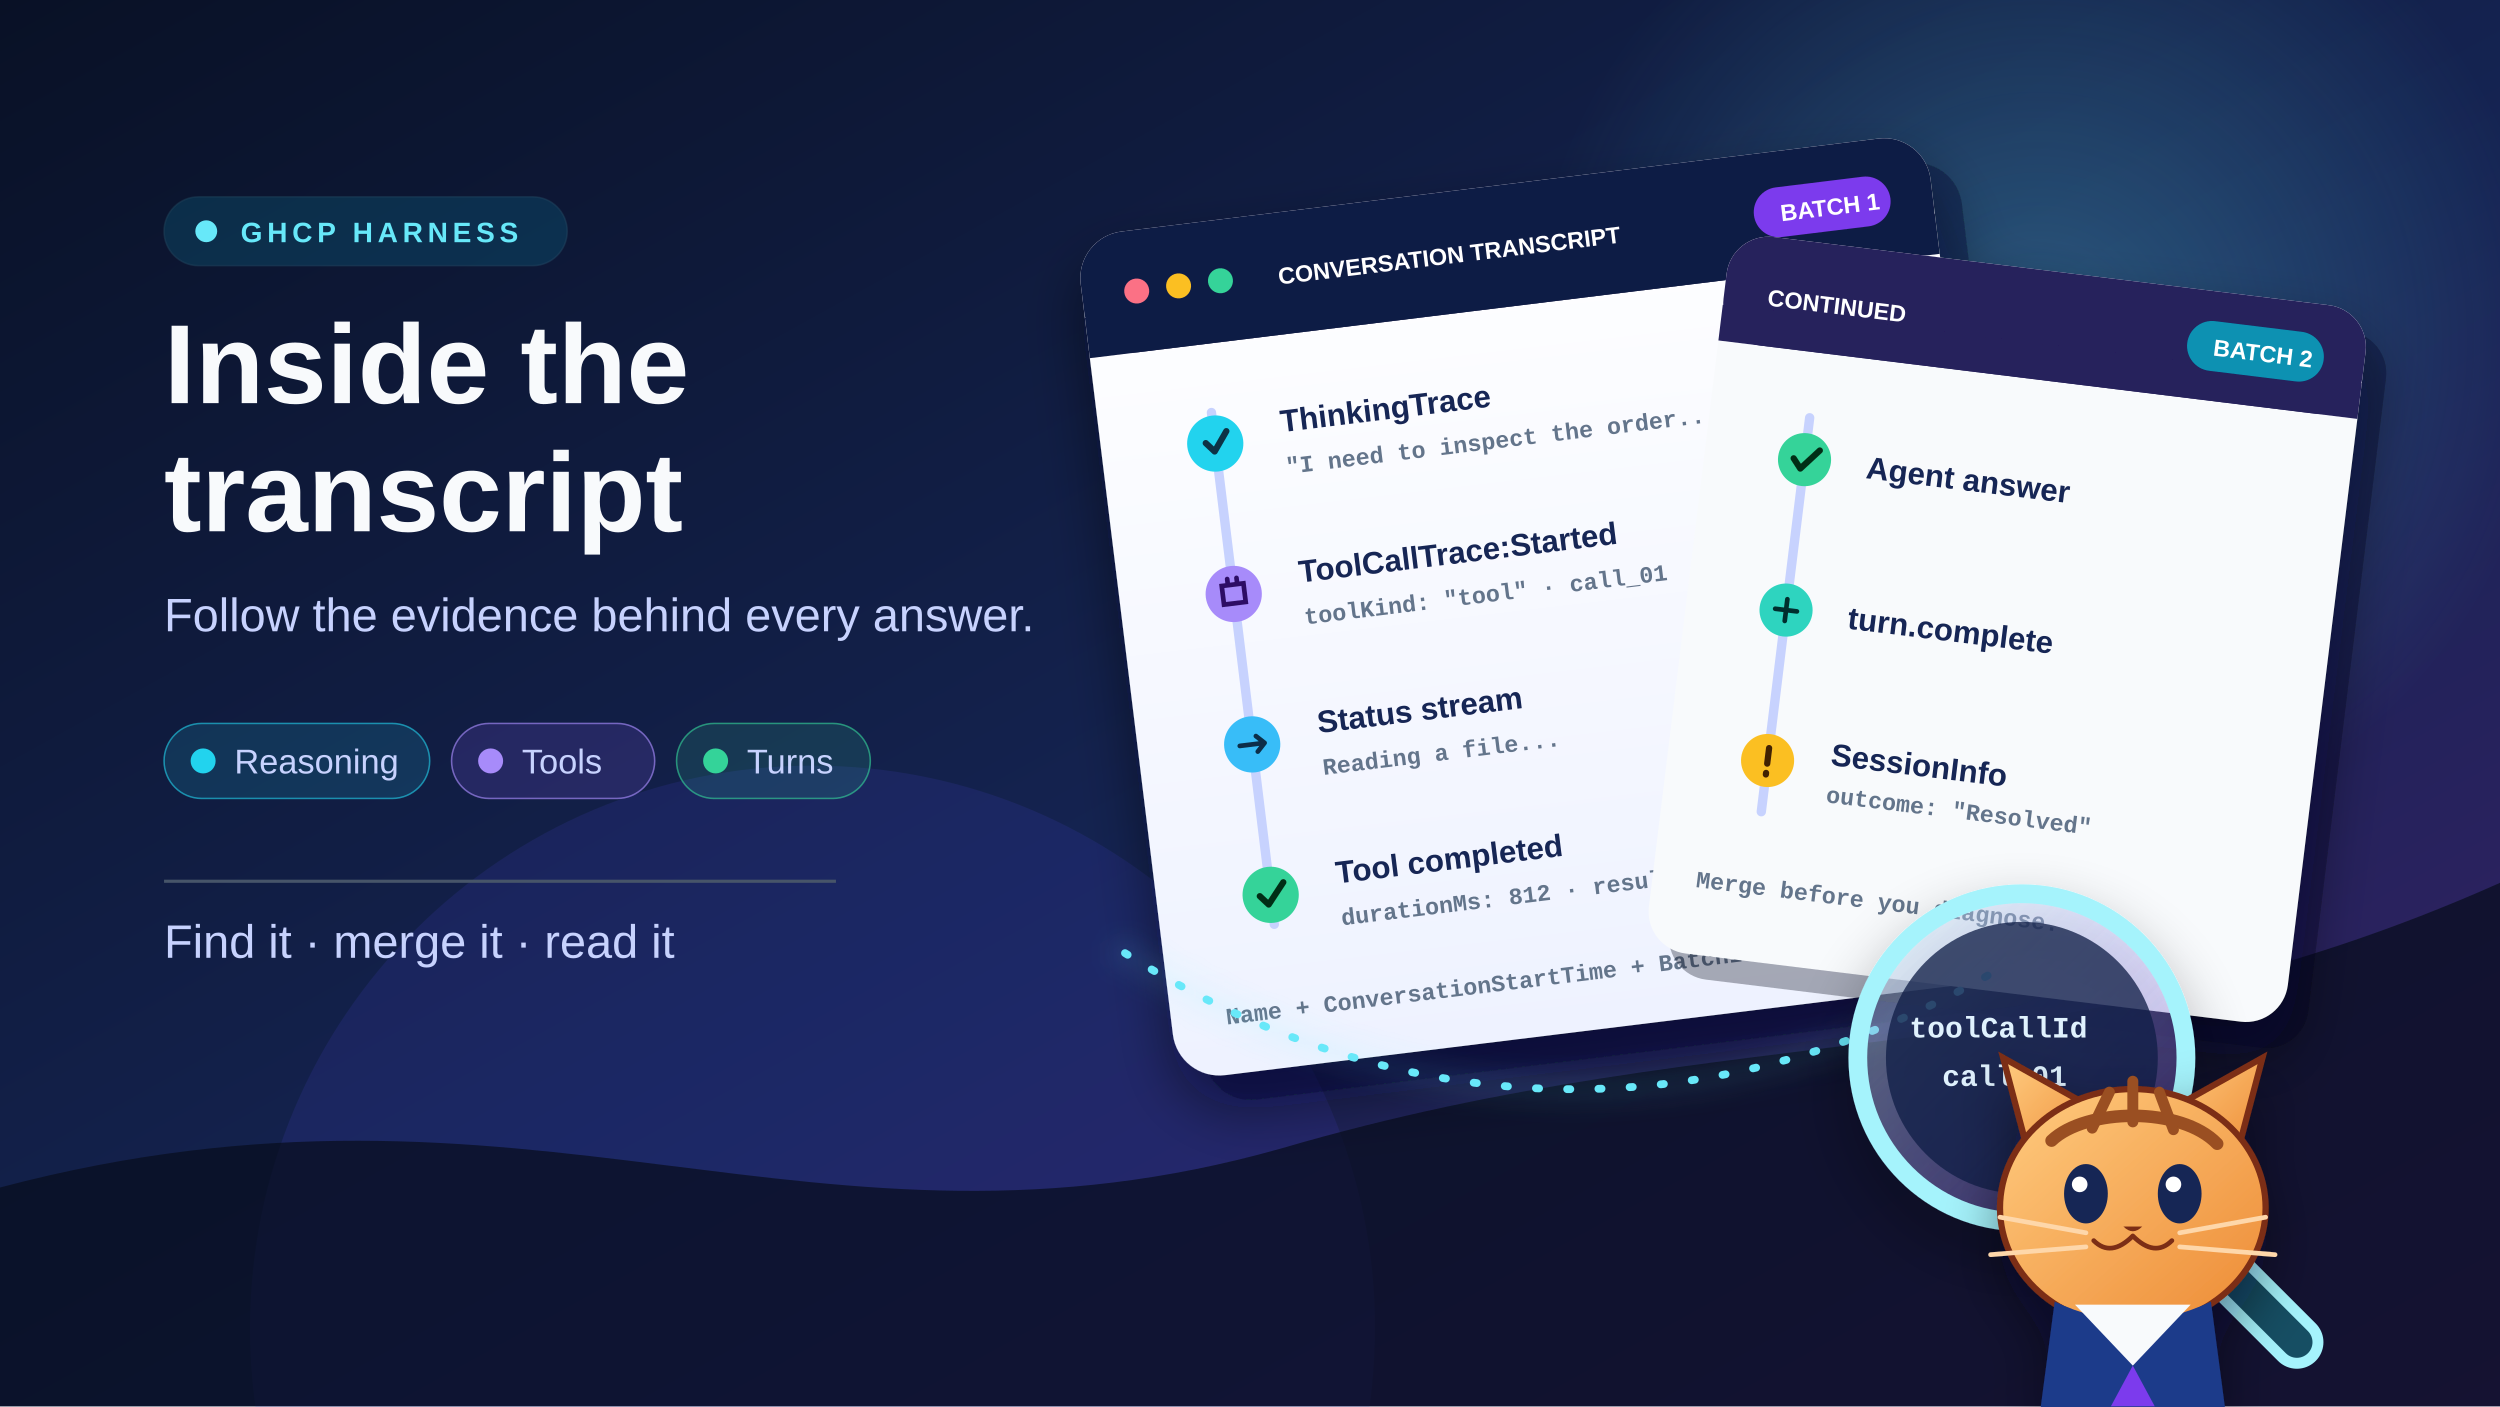
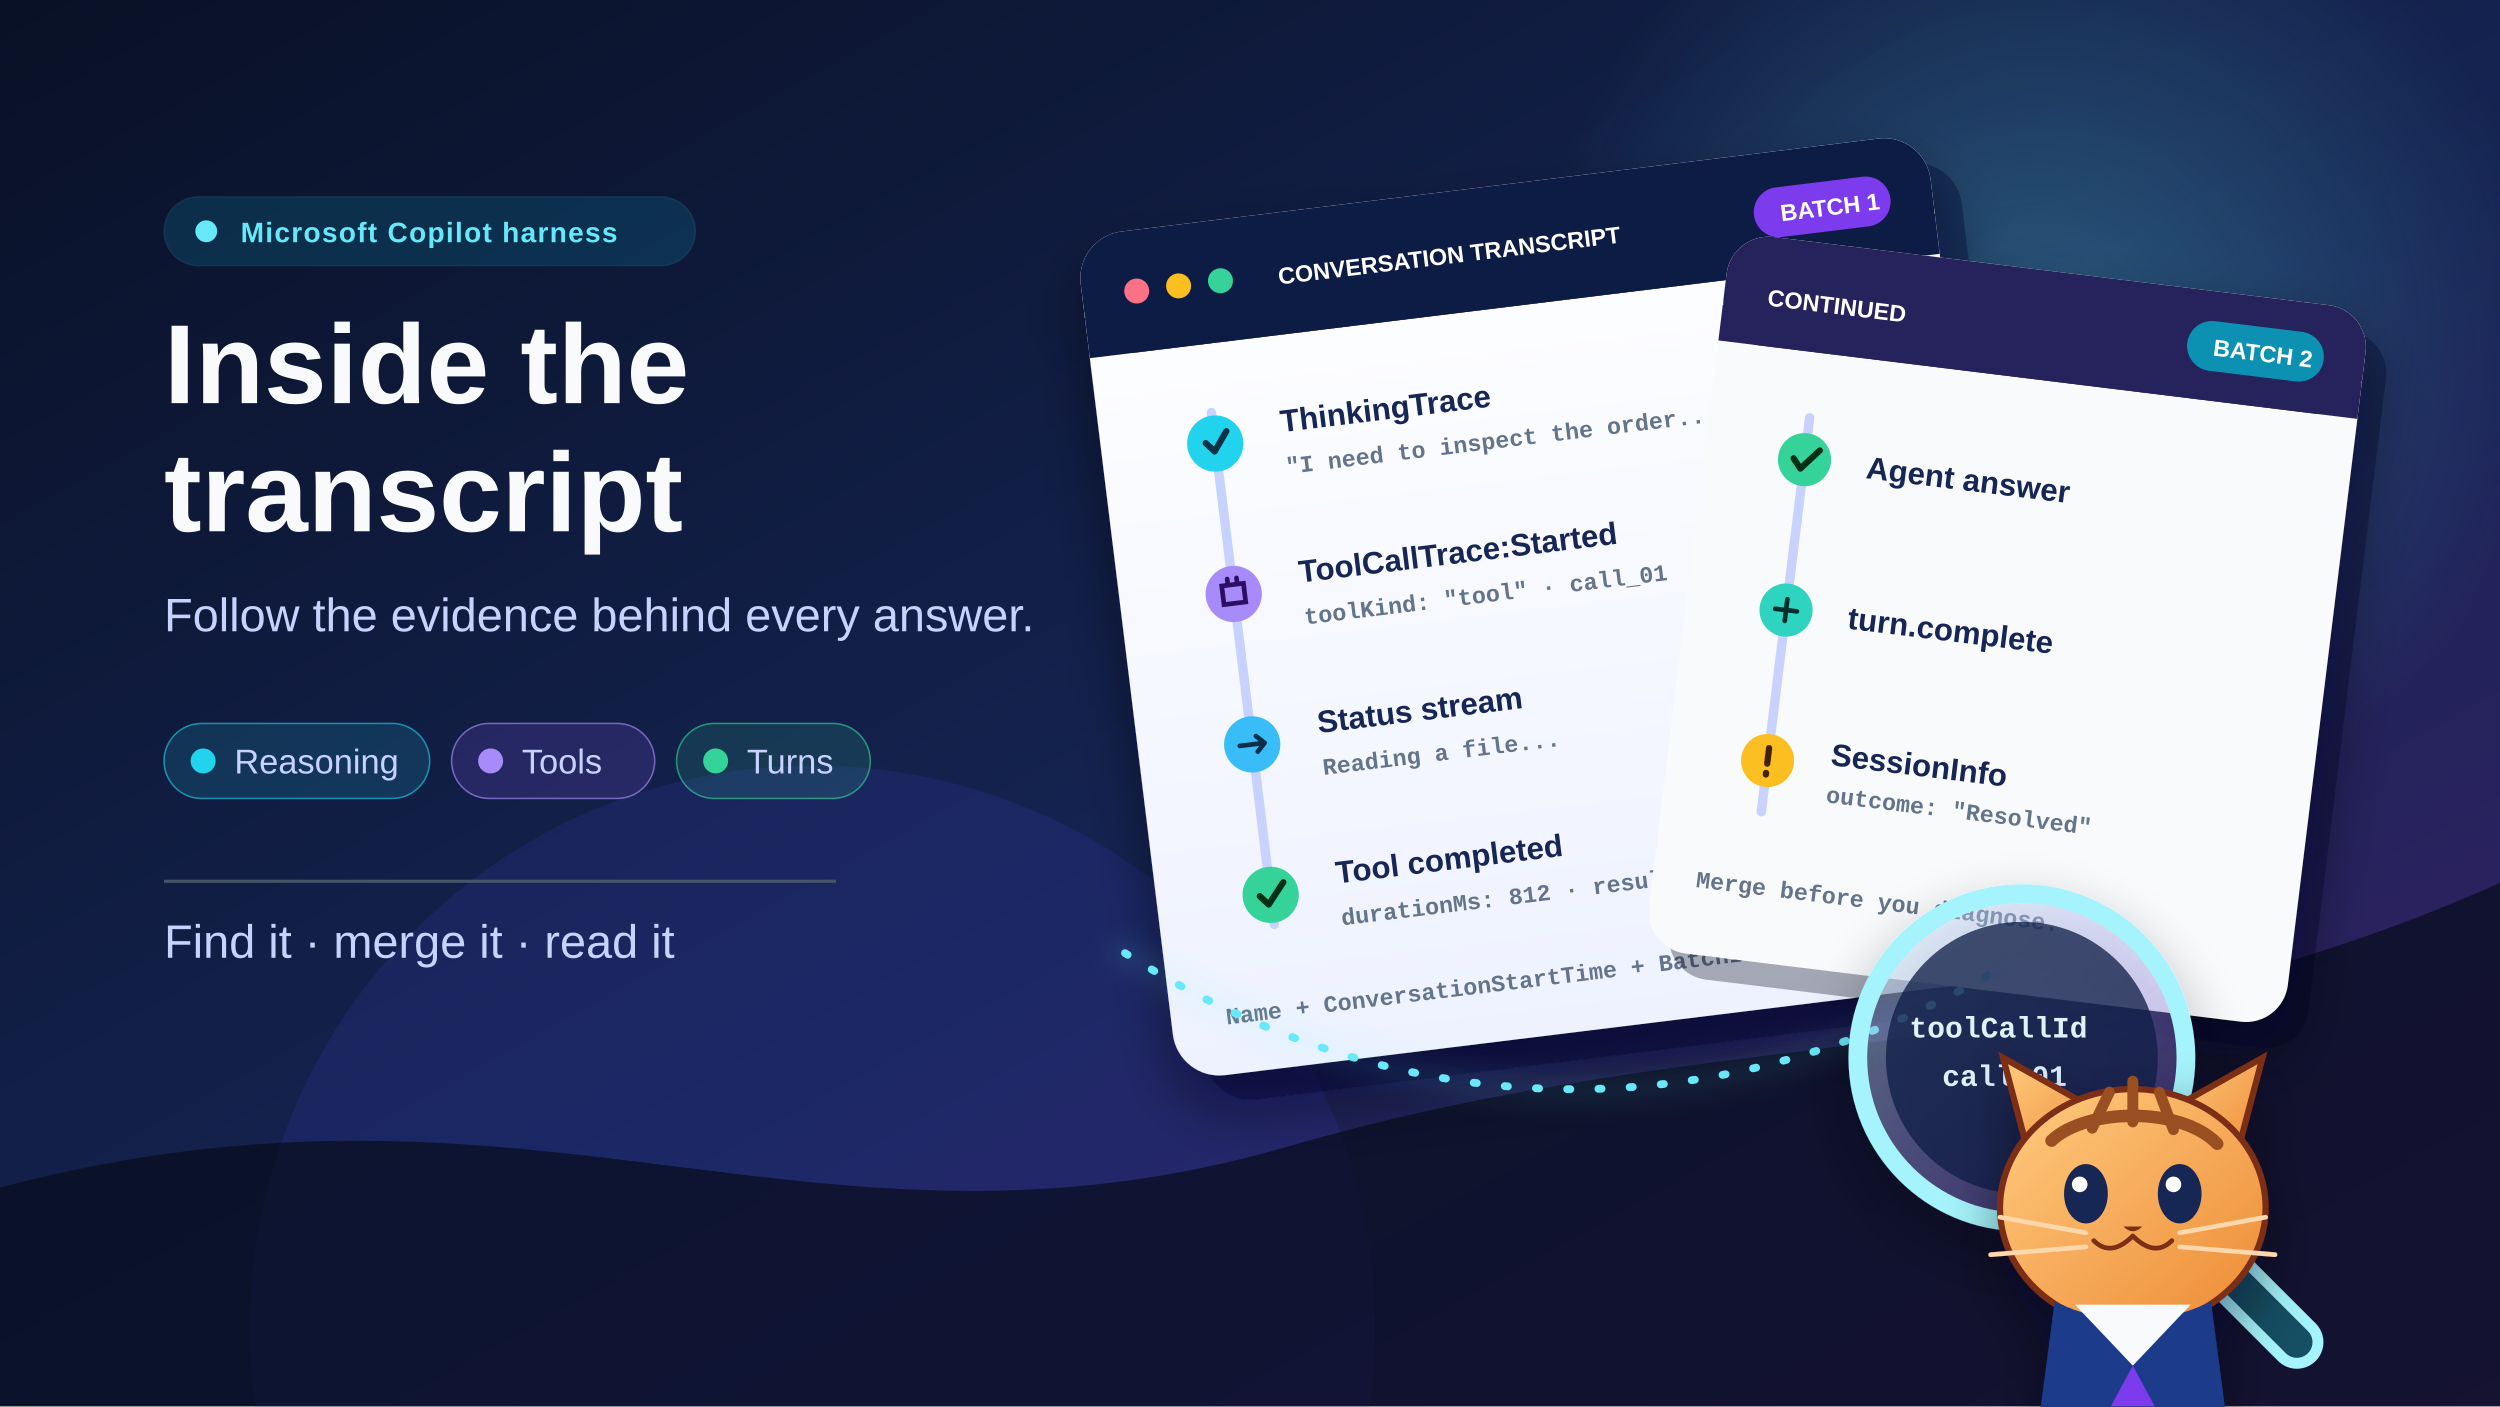
<svg xmlns="http://www.w3.org/2000/svg" width="1600" height="900" viewBox="0 0 1600 900" role="img" aria-labelledby="title desc">
  <defs>
    <linearGradient id="background" x1="0" y1="0" x2="1" y2="1">
      <stop offset="0" stop-color="#091126" />
      <stop offset="0.55" stop-color="#152453" />
      <stop offset="1" stop-color="#392067" />
    </linearGradient>
    <radialGradient id="glow" cx="50%" cy="50%" r="50%">
      <stop offset="0" stop-color="#67e8f9" stop-opacity="0.8" />
      <stop offset="1" stop-color="#67e8f9" stop-opacity="0" />
    </radialGradient>
    <linearGradient id="paper" x1="0" y1="0" x2="0" y2="1">
      <stop offset="0" stop-color="#ffffff" />
      <stop offset="1" stop-color="#eef2ff" />
    </linearGradient>
    <linearGradient id="lens" x1="0" y1="0" x2="1" y2="1">
      <stop offset="0" stop-color="#cffafe" stop-opacity="0.38" />
      <stop offset="1" stop-color="#8b5cf6" stop-opacity="0.24" />
    </linearGradient>
    <linearGradient id="cat" x1="0" y1="0" x2="1" y2="1">
      <stop offset="0" stop-color="#ffcc80" />
      <stop offset="1" stop-color="#ed8a34" />
    </linearGradient>
    <filter id="shadow" x="-30%" y="-30%" width="160%" height="180%">
      <feDropShadow dx="0" dy="18" stdDeviation="18" flood-color="#030712" flood-opacity="0.45" />
    </filter>
    <filter id="softGlow" x="-100%" y="-100%" width="300%" height="300%">
      <feGaussianBlur stdDeviation="9" result="blur" />
      <feMerge>
        <feMergeNode in="blur" />
        <feMergeNode in="SourceGraphic" />
      </feMerge>
    </filter>
    <style>
      .eyebrow { font: 700 24px "Segoe UI", Arial, sans-serif; letter-spacing: 4px; fill: #67e8f9; }
-       .badge { font: 700 18px "Segoe UI", Arial, sans-serif; letter-spacing: 3px; fill: #67e8f9; }
+       .badge { font: 700 18px "Segoe UI", Arial, sans-serif; letter-spacing: 0.8px; fill: #67e8f9; }
      .headline { font: 750 72px "Segoe UI", Arial, sans-serif; fill: #f8fafc; }
      .subhead { font: 400 30px "Segoe UI", Arial, sans-serif; fill: #c7d2fe; }
      .chip { font: 500 22px "Segoe UI", Arial, sans-serif; fill: #c7d2fe; }
      .event { font: 700 20px "Segoe UI", Arial, sans-serif; fill: #172554; }
      .detail { font: 600 15px Consolas, "Courier New", monospace; fill: #64748b; }
      .batch { font: 700 15px "Segoe UI", Arial, sans-serif; fill: #ffffff; }
      .lensText { font: 700 19px Consolas, "Courier New", monospace; fill: #e0f2fe; }
    </style>
  </defs>
  <rect width="1600" height="900" fill="url(#background)" />
  <circle cx="1305" cy="218" r="330" fill="url(#glow)" opacity="0.34" />
  <circle cx="520" cy="850" r="360" fill="#4f46e5" opacity="0.13" />
  <path d="M0 760 C340 670 520 820 820 735 C1110 650 1320 690 1600 565 V900 H0 Z" fill="#070d1d" opacity="0.72" />
  <g transform="translate(105 126)">
-     <rect width="258" height="44" rx="22" fill="#0891b2" opacity="0.2" stroke="#67e8f9" stroke-opacity="0.55" />
+     <rect width="340" height="44" rx="22" fill="#0891b2" opacity="0.2" stroke="#67e8f9" stroke-opacity="0.55" />
    <circle cx="27" cy="22" r="7" fill="#67e8f9" />
-     <text x="49" y="29" class="badge">GHCP HARNESS</text>
+     <text x="49" y="29" class="badge">Microsoft Copilot harness</text>
    <text x="0" y="132" class="headline">Inside the</text>
    <text x="0" y="214" class="headline">transcript</text>
    <text x="0" y="278" class="subhead">Follow the evidence behind every answer.</text>
    <g transform="translate(0 337)">
      <rect width="170" height="48" rx="24" fill="#22d3ee" fill-opacity="0.14" stroke="#22d3ee" stroke-opacity="0.6" />
      <circle cx="25" cy="24" r="8" fill="#22d3ee" />
      <text x="45" y="32" class="chip">Reasoning</text>
      <rect x="184" width="130" height="48" rx="24" fill="#8b5cf6" fill-opacity="0.17" stroke="#a78bfa" stroke-opacity="0.65" />
      <circle cx="209" cy="24" r="8" fill="#a78bfa" />
      <text x="229" y="32" class="chip">Tools</text>
      <rect x="328" width="124" height="48" rx="24" fill="#34d399" fill-opacity="0.14" stroke="#34d399" stroke-opacity="0.62" />
      <circle cx="353" cy="24" r="8" fill="#34d399" />
      <text x="373" y="32" class="chip">Turns</text>
    </g>
    <path d="M0 438 H430" stroke="#475569" stroke-width="2" />
    <text x="0" y="487" class="subhead" font-size="22">Find it  ·  merge it  ·  read it</text>
  </g>
  <g filter="url(#shadow)">
    <g transform="translate(720 115) rotate(-7 285 280)">
      <rect x="18" y="18" width="548" height="544" rx="30" fill="#0b1224" opacity="0.35" />
      <rect width="548" height="544" rx="30" fill="url(#paper)" />
      <rect width="548" height="78" rx="30" fill="#111c45" />
      <path d="M0 52 H548 V78 H0 Z" fill="#111c45" />
      <circle cx="35" cy="39" r="8" fill="#fb7185" />
      <circle cx="62" cy="39" r="8" fill="#fbbf24" />
      <circle cx="89" cy="39" r="8" fill="#34d399" />
      <text x="126" y="46" class="batch">CONVERSATION TRANSCRIPT</text>
      <rect x="433" y="23" width="88" height="32" rx="16" fill="#7c3aed" />
      <text x="450" y="45" class="batch">BATCH 1</text>
      <line x1="73" y1="122" x2="73" y2="452" stroke="#c7d2fe" stroke-width="6" stroke-linecap="round" />
      <g transform="translate(73 142)">
        <circle r="18" fill="#22d3ee" />
        <path d="M-6 -1 L-1 5 L8 -7" fill="none" stroke="#083344" stroke-width="4" stroke-linecap="round" stroke-linejoin="round" />
        <text x="43" y="-2" class="event">ThinkingTrace</text>
        <text x="43" y="25" class="detail">"I need to inspect the order..."</text>
      </g>
      <g transform="translate(73 239)">
        <circle r="18" fill="#a78bfa" />
        <path d="M-7 -6 H7 V6 H-7 Z M-3 -10 V-6 M3 -10 V-6" fill="none" stroke="#2e1065" stroke-width="3" stroke-linecap="round" />
        <text x="43" y="-2" class="event">ToolCallTrace:Started</text>
        <text x="43" y="25" class="detail">toolKind: "tool"  ·  call_01</text>
      </g>
      <g transform="translate(73 336)">
        <circle r="18" fill="#38bdf8" />
        <path d="M-8 0 H8 M3 -5 L8 0 L3 5" fill="none" stroke="#082f49" stroke-width="3" stroke-linecap="round" stroke-linejoin="round" />
        <text x="43" y="-2" class="event">Status stream</text>
        <text x="43" y="25" class="detail">Reading a file...</text>
      </g>
      <g transform="translate(73 433)">
        <circle r="18" fill="#34d399" />
        <path d="M-7 0 L-2 6 L9 -7" fill="none" stroke="#052e16" stroke-width="4" stroke-linecap="round" stroke-linejoin="round" />
        <text x="43" y="-2" class="event">Tool completed</text>
        <text x="43" y="25" class="detail">durationMs: 812  ·  result</text>
      </g>
      <path d="M404 505 H492" stroke="#cbd5e1" stroke-width="3" stroke-linecap="round" />
      <text x="35" y="512" class="detail">Name + ConversationStartTime + BatchId</text>
    </g>
    <g transform="translate(1078 172) rotate(7 208 236)">
      <rect x="15" y="15" width="412" height="462" rx="27" fill="#020617" opacity="0.32" />
      <rect width="412" height="462" rx="27" fill="#f8fafc" />
      <rect width="412" height="70" rx="27" fill="#25205b" />
      <path d="M0 47 H412 V70 H0 Z" fill="#25205b" />
      <text x="28" y="44" class="batch">CONTINUED</text>
      <rect x="298" y="19" width="88" height="32" rx="16" fill="#0891b2" />
      <text x="315" y="41" class="batch">BATCH 2</text>
      <line x1="64" y1="112" x2="64" y2="366" stroke="#c7d2fe" stroke-width="6" stroke-linecap="round" />
      <g transform="translate(64 139)">
        <circle r="17" fill="#34d399" />
        <path d="M-7 0 L-2 6 L9 -7" fill="none" stroke="#052e16" stroke-width="4" stroke-linecap="round" stroke-linejoin="round" />
        <text x="40" y="7" class="event">Agent answer</text>
      </g>
      <g transform="translate(64 236)">
        <circle r="17" fill="#2dd4bf" />
        <path d="M-7 0 H7 M0 -7 V7" fill="none" stroke="#042f2e" stroke-width="3" stroke-linecap="round" />
        <text x="40" y="7" class="event">turn.complete</text>
      </g>
      <g transform="translate(64 333)">
        <circle r="17" fill="#fbbf24" />
        <path d="M0 -8 V2 M0 8 V9" fill="none" stroke="#422006" stroke-width="4" stroke-linecap="round" />
        <text x="40" y="-2" class="event">SessionInfo</text>
        <text x="40" y="22" class="detail">outcome: "Resolved"</text>
      </g>
      <text x="28" y="419" class="detail">Merge before you diagnose.</text>
    </g>
  </g>
  <path d="M720 610 C890 718 1090 730 1278 621" fill="none" stroke="#67e8f9" stroke-width="5" stroke-linecap="round" stroke-dasharray="2 18" filter="url(#softGlow)" />
  <g transform="translate(1140 557)">
    <circle cx="154" cy="120" r="105" fill="url(#lens)" stroke="#a5f3fc" stroke-width="12" filter="url(#shadow)" />
    <circle cx="154" cy="120" r="87" fill="#0f1d46" fill-opacity="0.76" />
    <text x="82" y="107" class="lensText">toolCallId</text>
    <text x="103" y="138" class="lensText">call_01</text>
    <path d="M226 198 L330 302" stroke="#a5f3fc" stroke-width="34" stroke-linecap="round" />
    <path d="M226 198 L330 302" stroke="#164e63" stroke-width="20" stroke-linecap="round" />
  </g>
  <g transform="translate(1270 669)" filter="url(#shadow)">
    <path d="M30 76 L12 8 L78 45 Z" fill="url(#cat)" stroke="#7c2d12" stroke-width="4" />
    <path d="M160 76 L178 8 L112 45 Z" fill="url(#cat)" stroke="#7c2d12" stroke-width="4" />
    <ellipse cx="95" cy="104" rx="85" ry="76" fill="url(#cat)" stroke="#7c2d12" stroke-width="4" />
    <path d="M43 61 C65 40 126 39 149 63" fill="none" stroke="#9a4f20" stroke-width="8" stroke-linecap="round" />
    <path d="M69 53 L80 30 M95 49 V23 M121 54 L112 30" stroke="#9a4f20" stroke-width="7" stroke-linecap="round" />
    <ellipse cx="65" cy="95" rx="14" ry="19" fill="#172554" />
    <ellipse cx="125" cy="95" rx="14" ry="19" fill="#172554" />
    <circle cx="61" cy="89" r="5" fill="#ffffff" />
    <circle cx="121" cy="89" r="5" fill="#ffffff" />
    <path d="M89 116 Q95 122 101 116" fill="#7c2d12" />
    <path d="M95 122 Q81 136 70 125 M95 122 Q109 136 120 125" fill="none" stroke="#7c2d12" stroke-width="3" stroke-linecap="round" />
    <path d="M65 120 L10 110 M65 129 L4 134 M125 120 L180 110 M125 129 L186 134" stroke="#fed7aa" stroke-width="3" stroke-linecap="round" />
    <path d="M45 164 Q95 188 145 164 L154 232 H36 Z" fill="#1e3a8a" />
    <path d="M58 166 L95 205 L132 166" fill="#f8fafc" />
    <path d="M95 205 L81 231 H109 Z" fill="#7c3aed" />
  </g>
</svg>
